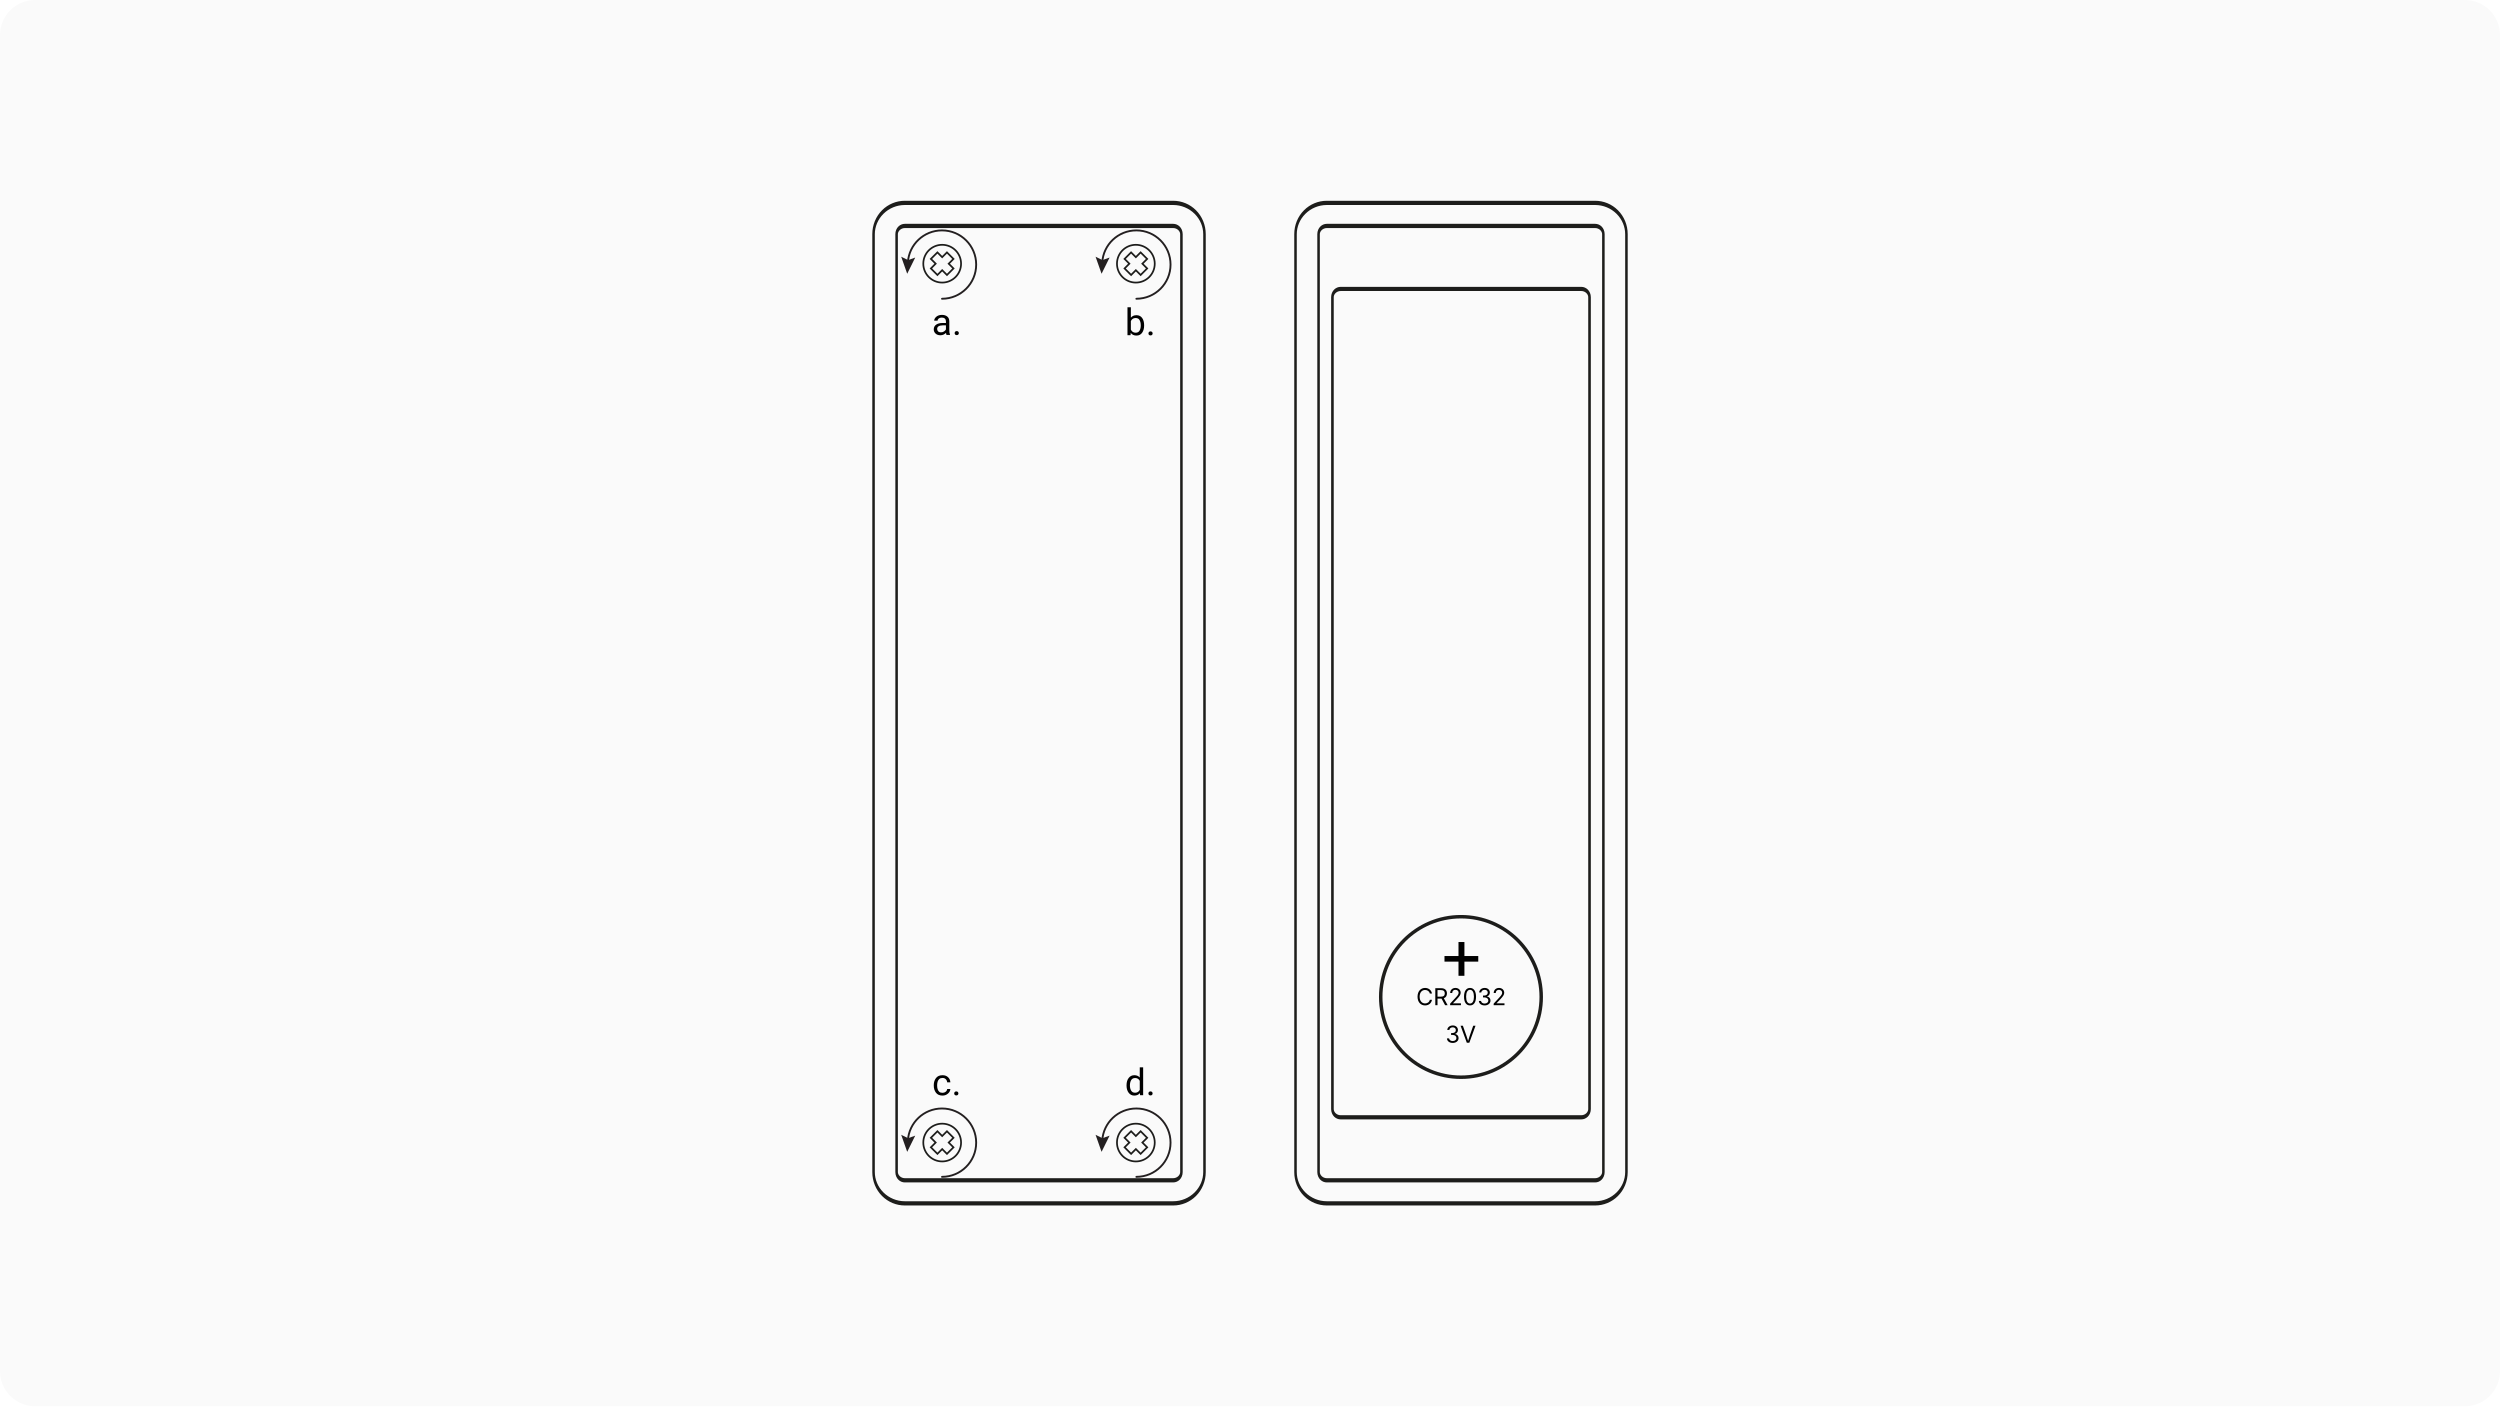
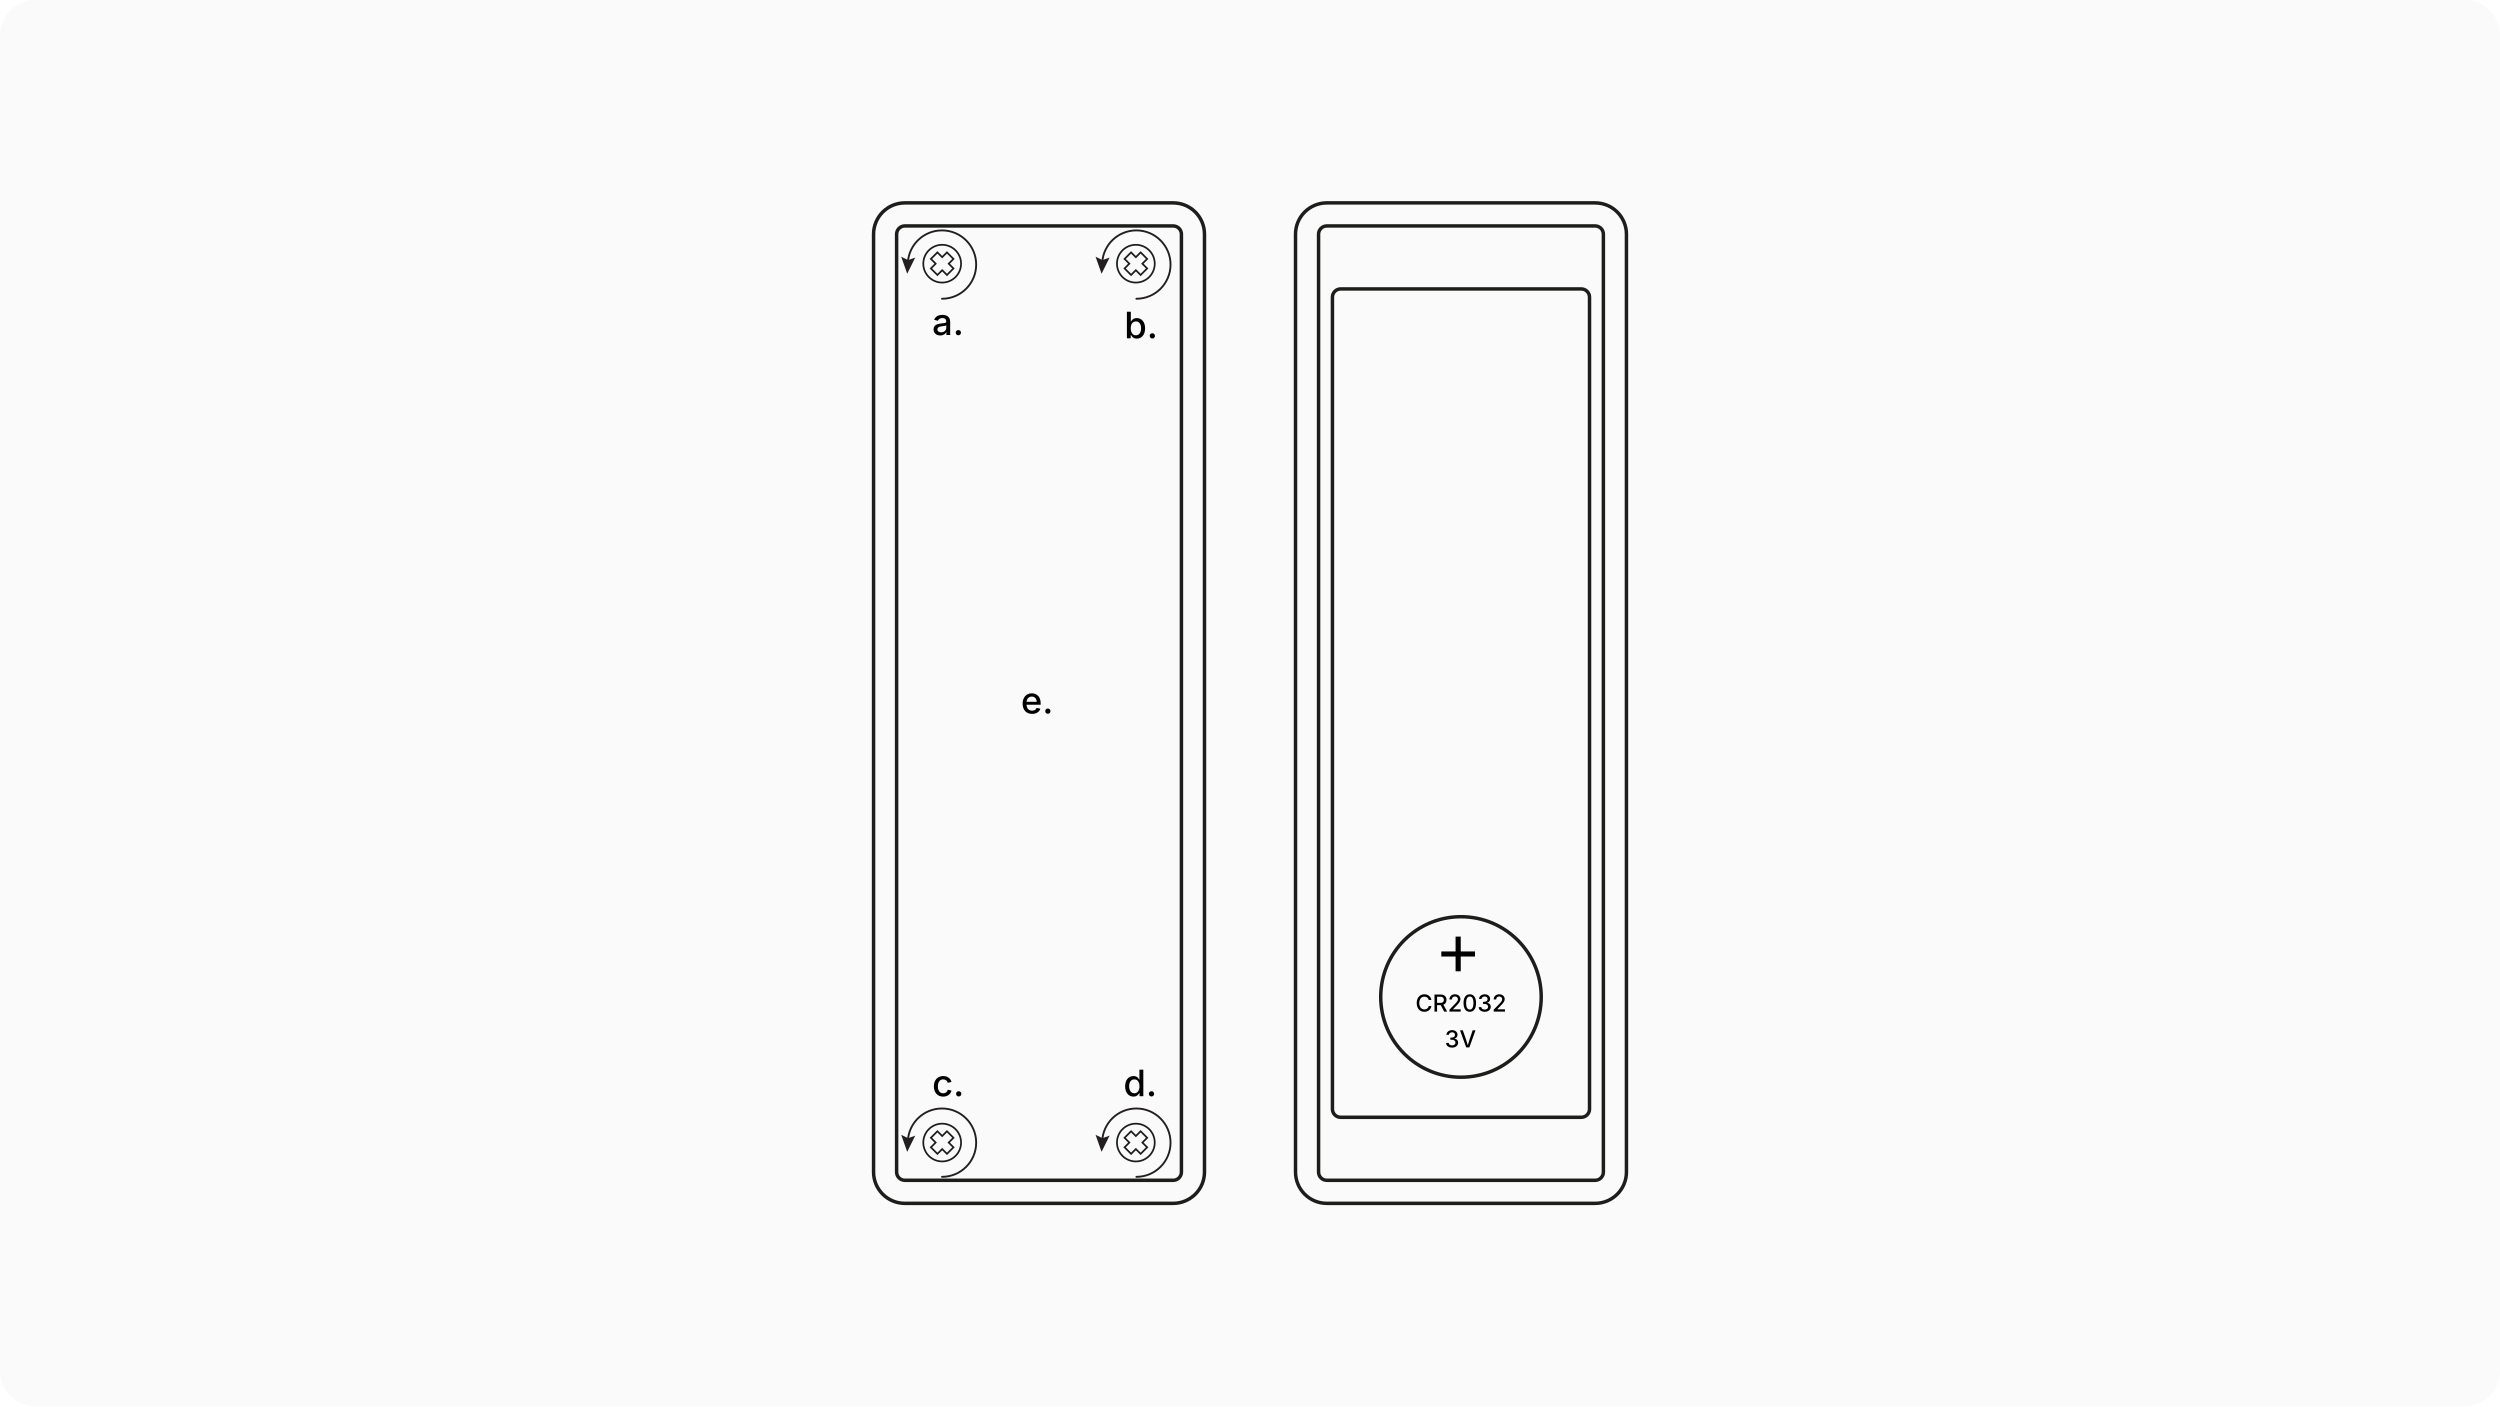
- <svg xmlns="http://www.w3.org/2000/svg" width="100%" height="100%" viewBox="0 0 1920 1080" version="1.1" xml:space="preserve" style="fill-rule:evenodd;clip-rule:evenodd;stroke-linecap:square;stroke-miterlimit:1.5;">
-   <g transform="matrix(1,0,0,0.986541,1.08002e-12,0)">
-     <path d="M1920,27.337C1920,12.249 1907.91,0 1893.03,0L26.969,0C12.085,0 0,12.249 0,27.337L0,1067.4C0,1082.48 12.085,1094.73 26.969,1094.73L1893.03,1094.73C1907.91,1094.73 1920,1082.48 1920,1067.4L1920,27.337Z" style="fill:rgb(250,250,250);" />
-   </g>
-   <g transform="matrix(1,0,0,1,-168.19,-225.725)">
-     <g id="Réteg-1" transform="matrix(3.71665,0,0,3.71665,-484.782,82.8582)">
-       <g transform="matrix(1.23118,0,0,1.23118,472.874,-117.705)">
-         <g transform="matrix(0.318753,0,0,0.318753,-89.0055,171.589)">
-           <path d="M0.499,-2.219C1.054,-11.383 8.657,-18.619 17.959,-18.619C27.626,-18.619 35.454,-10.792 35.454,-1.124C35.454,8.543 27.626,16.37 17.959,16.37C17.683,16.37 17.459,16.594 17.459,16.87C17.459,17.146 17.683,17.37 17.959,17.37C28.178,17.37 36.454,9.095 36.454,-1.124C36.454,-11.344 28.178,-19.619 17.959,-19.619C8.125,-19.619 0.088,-11.967 -0.499,-2.279C-0.516,-2.004 -0.306,-1.767 -0.03,-1.75C0.245,-1.733 0.482,-1.943 0.499,-2.219Z" style="fill:rgb(35,31,32);" />
+ <svg xmlns="http://www.w3.org/2000/svg" width="100%" height="100%" viewBox="0 0 8000 4500" version="1.1" xml:space="preserve" style="fill-rule:evenodd;clip-rule:evenodd;stroke-linecap:square;stroke-miterlimit:1.5;">
+   <path d="M8000,112.372c0,-62.02 -50.352,-112.372 -112.372,-112.372l-7775.26,0c-62.02,0 -112.372,50.352 -112.372,112.372l0,4275.26c0,62.02 50.352,112.372 112.372,112.372l7775.26,-0c62.02,-0 112.372,-50.352 112.372,-112.372l0,-4275.26Z" style="fill:#fafafa;" />
+   <g>
+     <g id="Réteg-1">
+       <g>
+         <g>
+           <path d="M2908.27,839.985c3.373,-55.693 49.579,-99.669 106.111,-99.669c58.75,-0 106.324,47.567 106.324,106.323c-0,58.75 -47.574,106.318 -106.324,106.318c-1.677,0 -3.039,1.361 -3.039,3.039c0,1.677 1.362,3.038 3.039,3.038c62.105,0 112.401,-50.29 112.401,-112.395c-0,-62.11 -50.296,-112.401 -112.401,-112.401c-59.765,0 -108.609,46.504 -112.176,105.382c-0.104,1.671 1.173,3.112 2.85,3.215c1.671,0.103 3.112,-1.173 3.215,-2.85Z" style="fill:#231f20;" />
        </g>
-         <g transform="matrix(0.318753,0,0,0.318753,-56.384,171.589)">
-           <path d="M0.499,-2.219C1.054,-11.383 8.657,-18.619 17.959,-18.619C27.626,-18.619 35.454,-10.792 35.454,-1.124C35.454,8.543 27.626,16.37 17.959,16.37C17.683,16.37 17.459,16.594 17.459,16.87C17.459,17.146 17.683,17.37 17.959,17.37C28.178,17.37 36.454,9.095 36.454,-1.124C36.454,-11.344 28.178,-19.619 17.959,-19.619C8.125,-19.619 0.088,-11.967 -0.499,-2.279C-0.516,-2.004 -0.306,-1.767 -0.03,-1.75C0.245,-1.733 0.482,-1.943 0.499,-2.219Z" style="fill:rgb(35,31,32);" />
+         <g>
+           <path d="M3530.24,839.985c3.373,-55.693 49.579,-99.669 106.111,-99.669c58.75,-0 106.323,47.567 106.323,106.323c0,58.75 -47.573,106.318 -106.323,106.318c-1.678,0 -3.039,1.361 -3.039,3.039c-0,1.677 1.361,3.038 3.039,3.038c62.104,0 112.401,-50.29 112.401,-112.395c-0,-62.11 -50.297,-112.401 -112.401,-112.401c-59.765,0 -108.609,46.504 -112.177,105.382c-0.103,1.671 1.173,3.112 2.851,3.215c1.671,0.103 3.111,-1.173 3.215,-2.85Z" style="fill:#231f20;" />
        </g>
-         <g transform="matrix(-0.300391,0.106626,0.106626,0.300391,-89.6303,172.949)">
-           <path d="M-8.533,-6.62L-4.509,-6.62L-1.716,-9.516L-1.693,0.011L-8.533,-6.62Z" style="fill:rgb(35,31,32);fill-rule:nonzero;" />
+         <g>
+           <path d="M2928.74,824.139l-23.047,8.18l-21.884,-10.908l19.236,54.611l25.695,-51.883Z" style="fill:#231f20;fill-rule:nonzero;" />
        </g>
-         <g transform="matrix(-0.300391,0.106626,0.106626,0.300391,-57.0088,172.949)">
-           <path d="M-8.533,-6.62L-4.509,-6.62L-1.716,-9.516L-1.693,0.011L-8.533,-6.62Z" style="fill:rgb(35,31,32);fill-rule:nonzero;" />
+         <g>
+           <path d="M3550.71,824.139l-23.046,8.18l-21.884,-10.908l19.236,54.611l25.694,-51.883Z" style="fill:#231f20;fill-rule:nonzero;" />
        </g>
      </g>
-       <g transform="matrix(1.23118,0,0,1.23118,472.874,63.7418)">
-         <g transform="matrix(0.318753,0,0,0.318753,-89.0055,171.589)">
-           <path d="M0.499,-2.219C1.054,-11.383 8.657,-18.619 17.959,-18.619C27.626,-18.619 35.454,-10.792 35.454,-1.124C35.454,8.543 27.626,16.37 17.959,16.37C17.683,16.37 17.459,16.594 17.459,16.87C17.459,17.146 17.683,17.37 17.959,17.37C28.178,17.37 36.454,9.095 36.454,-1.124C36.454,-11.344 28.178,-19.619 17.959,-19.619C8.125,-19.619 0.088,-11.967 -0.499,-2.279C-0.516,-2.004 -0.306,-1.767 -0.03,-1.75C0.245,-1.733 0.482,-1.943 0.499,-2.219Z" style="fill:rgb(35,31,32);" />
+       <g>
+         <g>
+           <path d="M2908.27,3649.88c3.373,-55.693 49.579,-99.669 106.111,-99.669c58.75,0 106.324,47.568 106.324,106.324c-0,58.75 -47.574,106.318 -106.324,106.318c-1.677,-0 -3.039,1.361 -3.039,3.038c0,1.678 1.362,3.039 3.039,3.039c62.105,0 112.401,-50.29 112.401,-112.395c-0,-62.111 -50.296,-112.401 -112.401,-112.401c-59.765,-0 -108.609,46.504 -112.176,105.382c-0.104,1.671 1.173,3.111 2.85,3.215c1.671,0.103 3.112,-1.173 3.215,-2.851Z" style="fill:#231f20;" />
        </g>
-         <g transform="matrix(0.318753,0,0,0.318753,-56.384,171.589)">
-           <path d="M0.499,-2.219C1.054,-11.383 8.657,-18.619 17.959,-18.619C27.626,-18.619 35.454,-10.792 35.454,-1.124C35.454,8.543 27.626,16.37 17.959,16.37C17.683,16.37 17.459,16.594 17.459,16.87C17.459,17.146 17.683,17.37 17.959,17.37C28.178,17.37 36.454,9.095 36.454,-1.124C36.454,-11.344 28.178,-19.619 17.959,-19.619C8.125,-19.619 0.088,-11.967 -0.499,-2.279C-0.516,-2.004 -0.306,-1.767 -0.03,-1.75C0.245,-1.733 0.482,-1.943 0.499,-2.219Z" style="fill:rgb(35,31,32);" />
+         <g>
+           <path d="M3530.24,3649.88c3.373,-55.693 49.579,-99.669 106.111,-99.669c58.75,0 106.323,47.568 106.323,106.324c0,58.75 -47.573,106.318 -106.323,106.318c-1.678,-0 -3.039,1.361 -3.039,3.038c-0,1.678 1.361,3.039 3.039,3.039c62.104,0 112.401,-50.29 112.401,-112.395c-0,-62.111 -50.297,-112.401 -112.401,-112.401c-59.765,-0 -108.609,46.504 -112.177,105.382c-0.103,1.671 1.173,3.111 2.851,3.215c1.671,0.103 3.111,-1.173 3.215,-2.851Z" style="fill:#231f20;" />
        </g>
-         <g transform="matrix(-0.300391,0.106626,0.106626,0.300391,-89.6303,172.949)">
-           <path d="M-8.533,-6.62L-4.509,-6.62L-1.716,-9.516L-1.693,0.011L-8.533,-6.62Z" style="fill:rgb(35,31,32);fill-rule:nonzero;" />
+         <g>
+           <path d="M2928.74,3634.03l-23.047,8.181l-21.884,-10.908l19.236,54.61l25.695,-51.883Z" style="fill:#231f20;fill-rule:nonzero;" />
        </g>
-         <g transform="matrix(-0.300391,0.106626,0.106626,0.300391,-57.0088,172.949)">
-           <path d="M-8.533,-6.62L-4.509,-6.62L-1.716,-9.516L-1.693,0.011L-8.533,-6.62Z" style="fill:rgb(35,31,32);fill-rule:nonzero;" />
+         <g>
+           <path d="M3550.71,3634.03l-23.046,8.181l-21.884,-10.908l19.236,54.61l25.694,-51.883Z" style="fill:#231f20;fill-rule:nonzero;" />
        </g>
      </g>
-       <g transform="matrix(0.317787,0,0,0.317787,368.231,107.643)">
-         <text x="0px" y="0px" style="font-family:'Roboto-Regular', 'Roboto';font-size:24.205px;">a.</text>
+     </g>
+     <g>
+       <path d="M3854.35,749.353c0,-26.552 -10.555,-52.013 -29.342,-70.784c-18.757,-18.776 -44.238,-29.321 -70.776,-29.321l-858.75,0c-26.537,0 -52.019,10.545 -70.776,29.321c-18.787,18.771 -29.312,44.232 -29.312,70.784l0,3001.25c0,26.578 10.525,52.044 29.312,70.789c18.757,18.797 44.239,29.357 70.776,29.357l858.75,-0c26.538,-0 52.019,-10.56 70.776,-29.357c18.787,-18.745 29.342,-44.211 29.342,-70.789l0,-3001.25Z" style="fill:none;stroke:#1d1d1b;stroke-width:11.14px;" />
+     </g>
+     <g>
+       <path d="M5204.61,749.353c-0,-26.552 -10.555,-52.013 -29.342,-70.784c-18.757,-18.776 -44.239,-29.321 -70.776,-29.321l-858.751,0c-26.537,0 -52.019,10.545 -70.775,29.321c-18.788,18.771 -29.312,44.232 -29.312,70.784l-0,3001.25c-0,26.578 10.524,52.044 29.312,70.789c18.756,18.797 44.238,29.357 70.775,29.357l858.751,-0c26.537,-0 52.019,-10.56 70.776,-29.357c18.787,-18.745 29.342,-44.211 29.342,-70.789l-0,-3001.25Z" style="fill:none;stroke:#1d1d1b;stroke-width:11.14px;" />
+     </g>
+     <g>
+       <path d="M3780.56,749.353l0,3001.25c0,7.024 -2.774,13.693 -7.689,18.645c-4.946,4.952 -11.64,7.731 -18.637,7.731l-858.75,-0c-6.966,-0 -13.691,-2.779 -18.606,-7.731c-4.946,-4.952 -7.72,-11.621 -7.72,-18.645l-0,-3001.25c-0,-6.988 2.774,-13.683 7.72,-18.624c4.915,-4.937 11.64,-7.711 18.606,-7.711l858.75,0c6.997,0 13.691,2.774 18.637,7.711c4.915,4.941 7.689,11.636 7.689,18.624Z" style="fill:none;stroke:#1d1d1b;stroke-width:11.14px;" />
+     </g>
+     <g>
+       <path d="M5130.81,749.353l0,3001.25c0,7.024 -2.774,13.693 -7.69,18.645c-4.945,4.952 -11.64,7.731 -18.636,7.731l-858.751,-0c-6.966,-0 -13.69,-2.779 -18.606,-7.731c-4.945,-4.952 -7.72,-11.621 -7.72,-18.645l0,-3001.25c0,-6.988 2.775,-13.683 7.72,-18.624c4.916,-4.937 11.64,-7.711 18.606,-7.711l858.751,0c6.996,0 13.691,2.774 18.636,7.711c4.916,4.941 7.69,11.636 7.69,18.624Z" style="fill:none;stroke:#1d1d1b;stroke-width:11.14px;" />
+     </g>
+     <g>
+       <path d="M5086.47,950.914l-0,2598.14c-0,6.978 -2.791,13.691 -7.736,18.638c-4.918,4.902 -11.632,7.685 -18.622,7.685l-769.997,-0c-6.99,-0 -13.676,-2.783 -18.622,-7.685c-4.945,-4.947 -7.708,-11.66 -7.708,-18.638l-0,-2598.14c-0,-6.987 2.763,-13.682 7.708,-18.624c4.946,-4.938 11.632,-7.711 18.622,-7.711l769.997,-0c6.99,-0 13.704,2.773 18.622,7.711c4.945,4.942 7.736,11.637 7.736,18.624Z" style="fill:none;stroke:#1d1d1b;stroke-width:11.14px;" />
+     </g>
+     <g>
+       <text x="4600.74px" y="3133.62px" style="font-family:'SFUIText-Regular', 'SF UI Text';font-size:229.391px;">+</text>
+     </g>
+     <g>
+       <circle cx="3014.98" cy="843.807" r="60.433" style="fill:none;stroke:#1d1d1b;stroke-width:5.57px;" />
+       <g>
+         <circle cx="3014.98" cy="3656.17" r="60.433" style="fill:none;stroke:#1d1d1b;stroke-width:5.57px;" />
      </g>
-       <g transform="matrix(0.317787,0,0,0.317787,368.295,264.754)">
-         <text x="0px" y="0px" style="font-family:'Roboto-Regular', 'Roboto';font-size:24.205px;">c.</text>
+       <g>
+         <circle cx="3634.74" cy="843.807" r="60.433" style="fill:none;stroke:#1d1d1b;stroke-width:5.57px;" />
      </g>
-       <g transform="matrix(0.317787,0,0,0.317787,408.14,107.707)">
-         <text x="0px" y="0px" style="font-family:'Roboto-Regular', 'Roboto';font-size:24.205px;">b.</text>
+       <g>
+         <circle cx="3634.74" cy="3656.17" r="60.433" style="fill:none;stroke:#1d1d1b;stroke-width:5.57px;" />
      </g>
-       <g transform="matrix(0.317787,0,0,0.317787,408.117,264.754)">
-         <text x="0px" y="0px" style="font-family:'Roboto-Regular', 'Roboto';font-size:24.205px;">d.</text>
+       <g>
+         <path d="M3035.84,843.806l15.264,-15.264l-20.867,-20.866l-15.263,15.263l-15.27,-15.269l-20.864,20.864l15.269,15.27l-15.266,15.266l20.867,20.867l15.266,-15.267l15.269,15.269l20.864,-20.864l-15.269,-15.269Z" style="fill:none;stroke:#1d1d1b;stroke-width:5.57px;" />
+       </g>
+       <g>
+         <path d="M3035.84,3656.17l15.264,-15.264l-20.867,-20.866l-15.263,15.263l-15.27,-15.269l-20.864,20.865l15.269,15.269l-15.266,15.266l20.867,20.867l15.266,-15.267l15.269,15.27l20.864,-20.865l-15.269,-15.269Z" style="fill:none;stroke:#1d1d1b;stroke-width:5.57px;" />
+       </g>
+       <g>
+         <path d="M3655.61,843.806l15.263,-15.264l-20.866,-20.866l-15.264,15.263l-15.269,-15.269l-20.865,20.864l15.27,15.27l-15.267,15.266l20.867,20.867l15.266,-15.267l15.269,15.269l20.865,-20.864l-15.269,-15.269Z" style="fill:none;stroke:#1d1d1b;stroke-width:5.57px;" />
+       </g>
+       <g>
+         <path d="M3655.61,3656.17l15.263,-15.264l-20.866,-20.866l-15.264,15.263l-15.269,-15.269l-20.865,20.865l15.27,15.269l-15.267,15.266l20.867,20.867l15.266,-15.267l15.269,15.27l20.865,-20.865l-15.269,-15.269Z" style="fill:none;stroke:#1d1d1b;stroke-width:5.57px;" />
      </g>
    </g>
-     <g transform="matrix(0.723742,0,0,1.21266,-76.4637,-175.275)">
-       <path d="M1616.18,478.985C1616.18,473.73 1612.68,468.691 1606.45,464.976C1600.23,461.26 1591.78,459.173 1582.98,459.173L1298.21,459.173C1289.41,459.173 1280.96,461.26 1274.74,464.976C1268.51,468.691 1265.02,473.73 1265.02,478.985L1265.02,1072.97C1265.02,1078.23 1268.51,1083.27 1274.74,1086.98C1280.96,1090.7 1289.41,1092.79 1298.21,1092.79L1582.98,1092.79C1591.78,1092.79 1600.23,1090.7 1606.45,1086.98C1612.68,1083.27 1616.18,1078.23 1616.18,1072.97L1616.18,478.985Z" style="fill:none;stroke:rgb(29,29,27);stroke-width:2.68px;" />
-     </g>
-     <g transform="matrix(0.723742,0,0,1.21266,247.597,-175.275)">
-       <path d="M1616.18,478.985C1616.18,473.73 1612.68,468.691 1606.45,464.976C1600.23,461.26 1591.78,459.173 1582.98,459.173L1298.21,459.173C1289.41,459.173 1280.96,461.26 1274.74,464.976C1268.51,468.691 1265.02,473.73 1265.02,478.985L1265.02,1072.97C1265.02,1078.23 1268.51,1083.27 1274.74,1086.98C1280.96,1090.7 1289.41,1092.79 1298.21,1092.79L1582.98,1092.79C1591.78,1092.79 1600.23,1090.7 1606.45,1086.98C1612.68,1083.27 1616.18,1078.23 1616.18,1072.97L1616.18,478.985Z" style="fill:none;stroke:rgb(29,29,27);stroke-width:2.68px;" />
-     </g>
-     <g transform="matrix(0.723742,0,0,1.21266,-76.4637,-175.275)">
-       <path d="M1591.71,478.985L1591.71,1072.97C1591.71,1074.36 1590.79,1075.68 1589.16,1076.66C1587.52,1077.64 1585.3,1078.19 1582.98,1078.19L1298.21,1078.19C1295.9,1078.19 1293.67,1077.64 1292.04,1076.66C1290.4,1075.68 1289.48,1074.36 1289.48,1072.97L1289.48,478.985C1289.48,477.602 1290.4,476.277 1292.04,475.299C1293.67,474.322 1295.9,473.773 1298.21,473.773L1582.98,473.773C1585.3,473.773 1587.52,474.322 1589.16,475.299C1590.79,476.277 1591.71,477.602 1591.71,478.985Z" style="fill:none;stroke:rgb(29,29,27);stroke-width:2.68px;" />
-     </g>
-     <g transform="matrix(0.723742,0,0,1.21266,247.597,-175.275)">
-       <path d="M1591.71,478.985L1591.71,1072.97C1591.71,1074.36 1590.79,1075.68 1589.16,1076.66C1587.52,1077.64 1585.3,1078.19 1582.98,1078.19L1298.21,1078.19C1295.9,1078.19 1293.67,1077.64 1292.04,1076.66C1290.4,1075.68 1289.48,1074.36 1289.48,1072.97L1289.48,478.985C1289.48,477.602 1290.4,476.277 1292.04,475.299C1293.67,474.322 1295.9,473.773 1298.21,473.773L1582.98,473.773C1585.3,473.773 1587.52,474.322 1589.16,475.299C1590.79,476.277 1591.71,477.602 1591.71,478.985Z" style="fill:none;stroke:rgb(29,29,27);stroke-width:2.68px;" />
-     </g>
-     <g transform="matrix(0.663099,0,0,1.05996,334.96,-56.7845)">
-       <path d="M1589.48,481.839L1589.48,1070.12C1589.48,1071.7 1588.47,1073.22 1586.68,1074.34C1584.9,1075.45 1582.47,1076.08 1579.94,1076.08L1301.25,1076.08C1298.72,1076.08 1296.3,1075.45 1294.51,1074.34C1292.72,1073.22 1291.72,1071.7 1291.72,1070.12L1291.72,481.839C1291.72,480.257 1292.72,478.741 1294.51,477.622C1296.3,476.504 1298.72,475.876 1301.25,475.876L1579.94,475.876C1582.47,475.876 1584.9,476.504 1586.68,477.622C1588.47,478.741 1589.48,480.257 1589.48,481.839Z" style="fill:none;stroke:rgb(29,29,27);stroke-width:3.02px;" />
-     </g>
-     <g transform="matrix(2.64708,0,0,2.64708,1255.78,997.731)">
-       <text x="0px" y="0px" style="font-family:'Inter-Regular', 'Inter';font-size:6.799px;">CR2032</text>
-     </g>
-     <g transform="matrix(2.64708,0,0,2.64708,1278.33,1026.54)">
-       <text x="0px" y="0px" style="font-family:'Inter-Regular', 'Inter';font-size:6.799px;">3V</text>
-     </g>
-     <g transform="matrix(8.09733,0,0,8.09733,1272.37,977.794)">
-       <text x="0px" y="0px" style="font-family:'Inter-Regular', 'Inter';font-size:6.799px;">+</text>
-     </g>
-     <g transform="matrix(0.891995,0,0,0.891995,-486.214,84.3221)">
-       <circle cx="1544.85" cy="385.559" r="16.26" style="fill:none;stroke:rgb(29,29,27);stroke-width:1.5px;" />
-       <g transform="matrix(1,0,0,1,0,756.695)">
-         <circle cx="1544.85" cy="385.559" r="16.26" style="fill:none;stroke:rgb(29,29,27);stroke-width:1.5px;" />
-       </g>
-       <g transform="matrix(1,0,0,1,166.754,0)">
-         <circle cx="1544.85" cy="385.559" r="16.26" style="fill:none;stroke:rgb(29,29,27);stroke-width:1.5px;" />
-       </g>
-       <g transform="matrix(1,0,0,1,166.754,756.695)">
-         <circle cx="1544.85" cy="385.559" r="16.26" style="fill:none;stroke:rgb(29,29,27);stroke-width:1.5px;" />
-       </g>
-       <g transform="matrix(0.707107,0.707107,-0.707107,0.707107,725.107,-979.447)">
-         <path d="M1548.82,381.589L1548.82,375.781L1540.88,375.781L1540.88,381.589L1535.07,381.589L1535.07,389.528L1540.88,389.528L1540.88,395.337L1548.82,395.337L1548.82,389.528L1554.63,389.528L1554.63,381.589L1548.82,381.589Z" style="fill:none;stroke:rgb(29,29,27);stroke-width:1.5px;" />
-       </g>
-       <g transform="matrix(0.707107,0.707107,-0.707107,0.707107,725.107,-222.752)">
-         <path d="M1548.82,381.589L1548.82,375.781L1540.88,375.781L1540.88,381.589L1535.07,381.589L1535.07,389.528L1540.88,389.528L1540.88,395.337L1548.82,395.337L1548.82,389.528L1554.63,389.528L1554.63,381.589L1548.82,381.589Z" style="fill:none;stroke:rgb(29,29,27);stroke-width:1.5px;" />
-       </g>
-       <g transform="matrix(0.707107,0.707107,-0.707107,0.707107,891.862,-979.447)">
-         <path d="M1548.82,381.589L1548.82,375.781L1540.88,375.781L1540.88,381.589L1535.07,381.589L1535.07,389.528L1540.88,389.528L1540.88,395.337L1548.82,395.337L1548.82,389.528L1554.63,389.528L1554.63,381.589L1548.82,381.589Z" style="fill:none;stroke:rgb(29,29,27);stroke-width:1.5px;" />
-       </g>
-       <g transform="matrix(0.707107,0.707107,-0.707107,0.707107,891.862,-222.752)">
-         <path d="M1548.82,381.589L1548.82,375.781L1540.88,375.781L1540.88,381.589L1535.07,381.589L1535.07,389.528L1540.88,389.528L1540.88,395.337L1548.82,395.337L1548.82,389.528L1554.63,389.528L1554.63,381.589L1548.82,381.589Z" style="fill:none;stroke:rgb(29,29,27);stroke-width:1.5px;" />
-       </g>
-     </g>
-     <g transform="matrix(0.891995,0,0,0.891995,-484.782,82.8582)">
-       <circle cx="1989.92" cy="1018.54" r="69.094" style="fill:none;stroke:rgb(29,29,27);stroke-width:3px;" />
-     </g>
+     <circle cx="4675.11" cy="3190.27" r="256.798" style="fill:none;stroke:#1d1d1b;stroke-width:11.14px;" />
  </g>
+   <text x="2982.72px" y="1072.06px" style="font-family:'Inter-Medium', 'Inter';font-weight:500;font-size:116.667px;">a.</text>
+   <text x="4529.3px" y="3237.02px" style="font-family:'Inter-Medium', 'Inter';font-weight:500;font-size:75px;">CR2032</text>
+   <text x="4623.17px" y="3351.68px" style="font-family:'Inter-Medium', 'Inter';font-weight:500;font-size:75px;">3V</text>
+   <text x="3597.66px" y="1082.34px" style="font-family:'Inter-Medium', 'Inter';font-weight:500;font-size:116.667px;">b.</text>
+   <text x="2982.88px" y="3507.87px" style="font-family:'Inter-Medium', 'Inter';font-weight:500;font-size:116.667px;">c.</text>
+   <text x="3594.97px" y="3507.87px" style="font-family:'Inter-Medium', 'Inter';font-weight:500;font-size:116.667px;">d.</text>
+   <text x="3266.9px" y="2283.17px" style="font-family:'Inter-Medium', 'Inter';font-weight:500;font-size:116.667px;">e.</text>
</svg>
